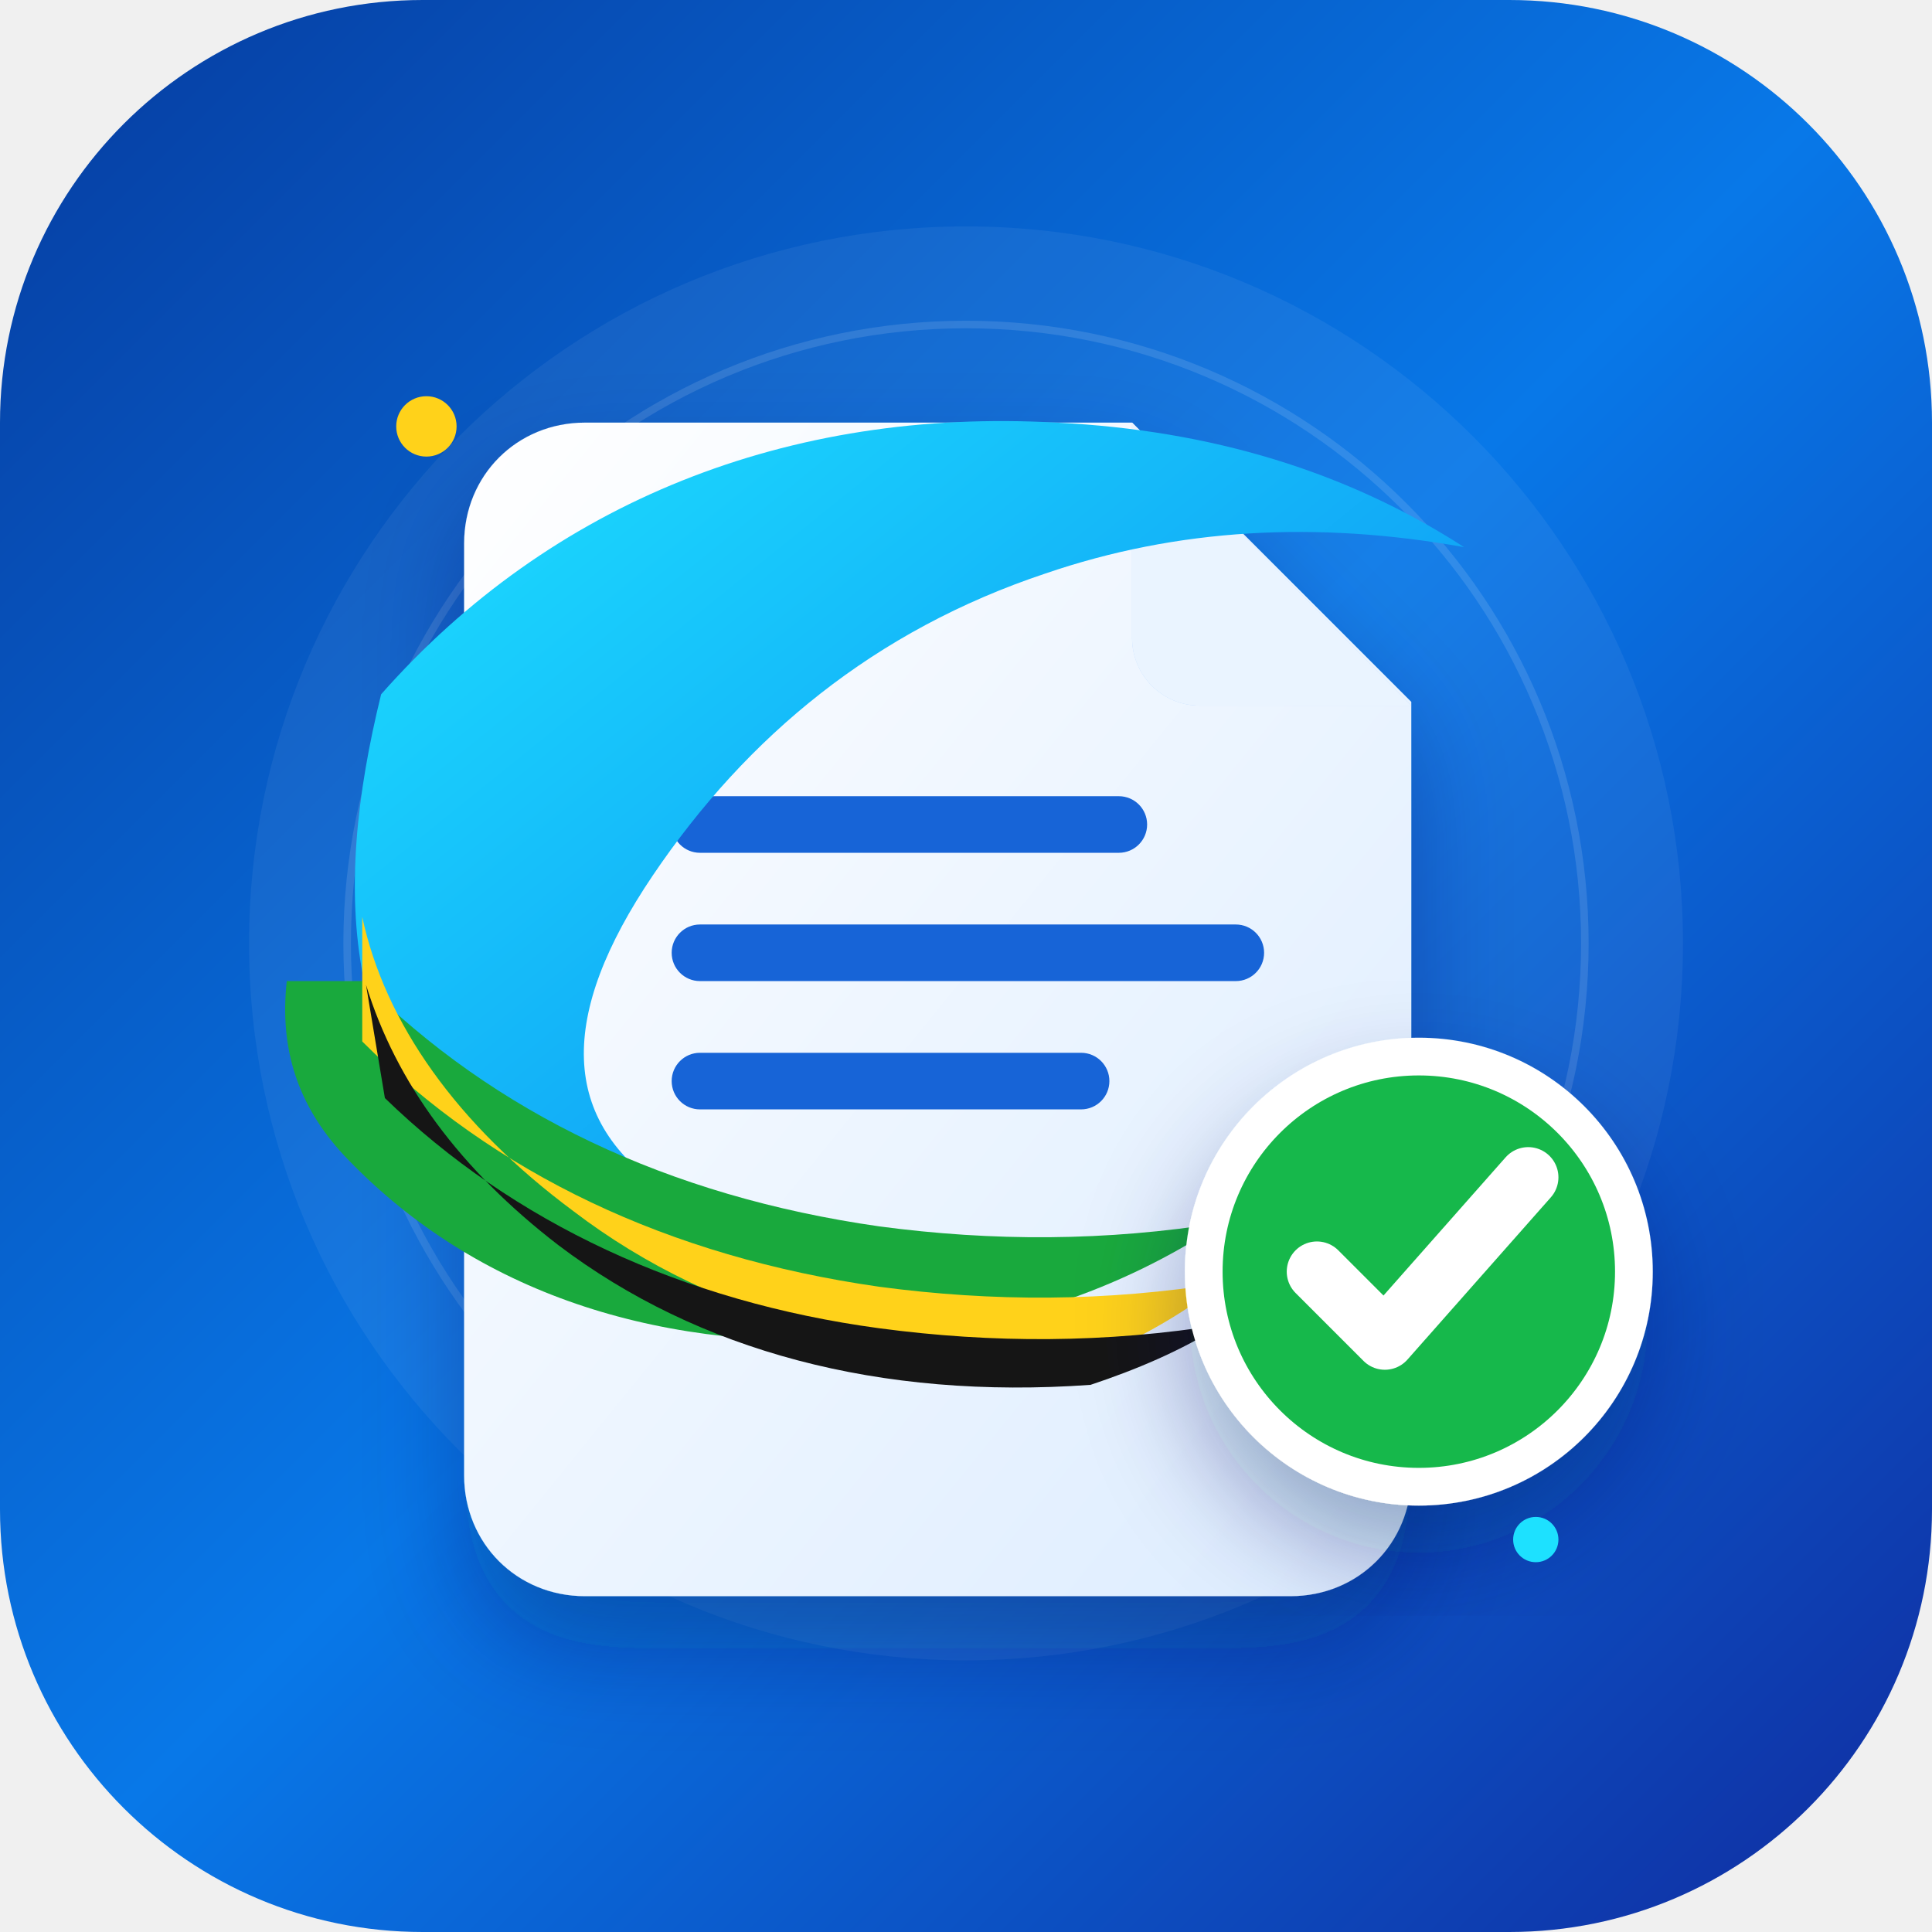
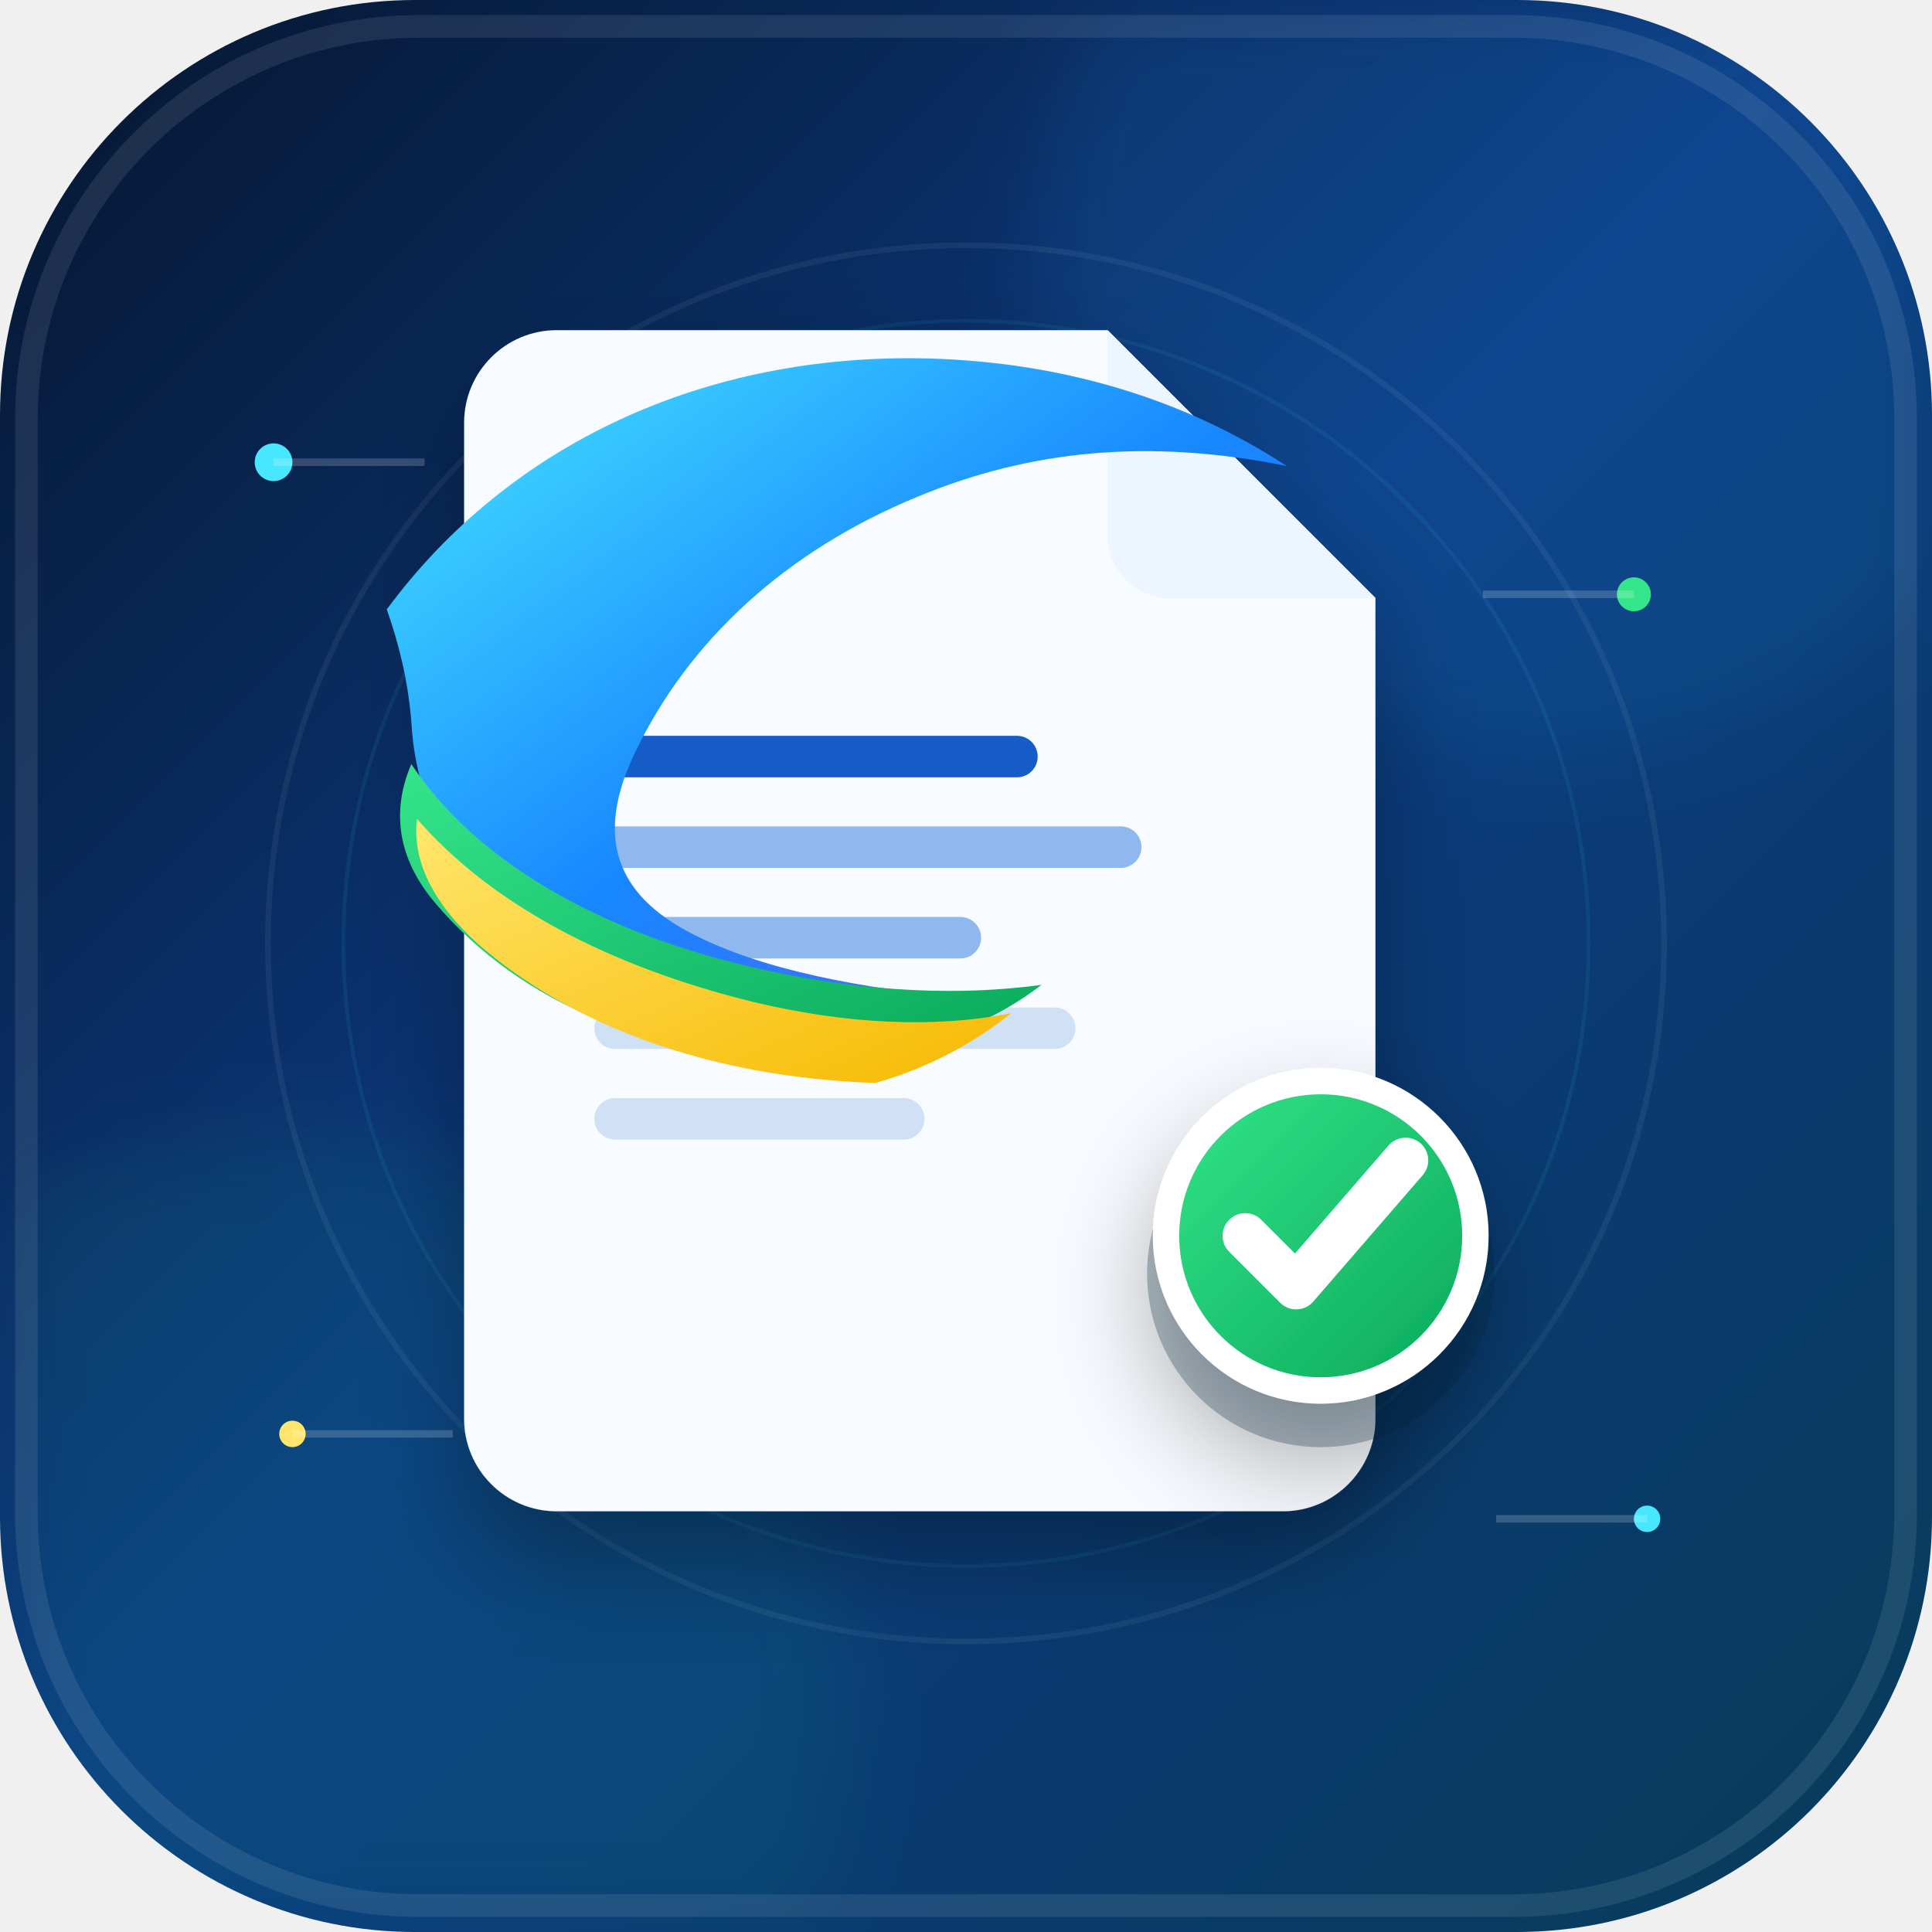
- <svg xmlns="http://www.w3.org/2000/svg" viewBox="0 0 512 512">
+ <svg xmlns="http://www.w3.org/2000/svg" viewBox="0 0 1024 1024">
  <defs>
    <linearGradient id="bg" x1="0" y1="0" x2="1" y2="1">
-       <stop offset="0" stop-color="#063b9f" />
-       <stop offset=".5" stop-color="#0878e8" />
-       <stop offset="1" stop-color="#102b9f" />
+       <stop offset="0" stop-color="#06152D" />
+       <stop offset=".48" stop-color="#0B3B82" />
+       <stop offset="1" stop-color="#073C58" />
    </linearGradient>
-     <linearGradient id="paper" x1="0" y1="0" x2="1" y2="1">
-       <stop offset="0" stop-color="#ffffff" />
-       <stop offset="1" stop-color="#dcecff" />
+     <linearGradient id="blue" x1="0" y1="0" x2="1" y2="1">
+       <stop offset="0" stop-color="#47E7FF" />
+       <stop offset=".52" stop-color="#1787FF" />
+       <stop offset="1" stop-color="#5A5CFF" />
    </linearGradient>
-     <linearGradient id="cyan" x1="0" y1="0" x2="1" y2="1">
-       <stop offset="0" stop-color="#1de1ff" />
-       <stop offset="1" stop-color="#087cf0" />
+     <linearGradient id="green" x1="0" y1="0" x2="1" y2="1">
+       <stop offset="0" stop-color="#35E58A" />
+       <stop offset="1" stop-color="#08A85A" />
+     </linearGradient>
+     <linearGradient id="gold" x1="0" y1="0" x2="1" y2="1">
+       <stop offset="0" stop-color="#FFE66B" />
+       <stop offset="1" stop-color="#F7B900" />
    </linearGradient>
    <filter id="shadow" x="-30%" y="-30%" width="160%" height="160%">
-       <feDropShadow dx="0" dy="14" stdDeviation="14" flood-color="#001b62" flood-opacity=".35" />
+       <feDropShadow dx="0" dy="26" stdDeviation="28" flood-color="#000" flood-opacity=".32" />
    </filter>
+     <filter id="soft" x="-40%" y="-40%" width="180%" height="180%">
+       <feGaussianBlur stdDeviation="22" />
+     </filter>
+     <clipPath id="round">
+       <rect width="1024" height="1024" rx="220" />
+     </clipPath>
  </defs>
-   <rect width="512" height="512" rx="112" fill="url(#bg)" />
-   <circle cx="256" cy="250" r="190" fill="#ffffff" opacity=".055" />
-   <circle cx="256" cy="250" r="164" fill="none" stroke="#ffffff" stroke-opacity=".12" stroke-width="2" />
-   <path d="M155 112h145l74 74v205c0 18-14 32-32 32H155c-18 0-32-14-32-32V144c0-18 14-32 32-32z" fill="url(#paper)" filter="url(#shadow)" />
-   <path d="M300 112v57c0 10 8 18 18 18h56" fill="#b8d7ff" />
-   <path d="M300 112l74 75h-56c-10 0-18-8-18-18z" fill="#eaf4ff" />
-   <rect x="178" y="211" width="126" height="15" rx="7.5" fill="#1764d7" />
-   <rect x="178" y="245" width="157" height="15" rx="7.5" fill="#1764d7" />
-   <rect x="178" y="279" width="116" height="15" rx="7.5" fill="#1764d7" />
-   <path d="M101 184c45-51 108-76 179-72 41 2 77 13 108 33-39-7-76-5-111 7-45 15-79 43-104 80-25 37-25 65 4 84 19 13 46 21 81 25-48 13-91 5-123-20-45-36-47-84-34-137z" fill="url(#cyan)" />
-   <path d="M96 260c35 35 81 57 137 65 30 4 60 4 91-1-27 18-59 29-96 31-57 3-104-14-137-49-12-13-17-28-15-46z" fill="#19a93d" />
-   <path d="M96 276c35 35 81 57 137 65 30 4 60 4 91-1-9 7-19 13-30 18-54 5-104-8-142-37-31-23-50-50-56-78z" fill="#ffd21a" />
-   <path d="M102 291c34 33 79 54 131 61 30 4 60 4 91-1-11 7-23 12-35 16-56 4-104-9-141-37-26-20-43-43-51-69z" fill="#151515" />
-   <circle cx="376" cy="337" r="57" fill="#18b84b" stroke="#ffffff" stroke-width="10" filter="url(#shadow)" />
-   <path d="M349 337l18 18 38-43" fill="none" stroke="#fff" stroke-width="16" stroke-linecap="round" stroke-linejoin="round" />
-   <circle cx="113" cy="113" r="8" fill="#ffd21a" />
-   <circle cx="407" cy="408" r="6" fill="#1de1ff" />
+   <g clip-path="url(#round)">
+     <rect width="1024" height="1024" fill="url(#bg)" />
+     <circle cx="820" cy="130" r="270" fill="#2AA8FF" opacity=".10" filter="url(#soft)" />
+     <circle cx="150" cy="900" r="300" fill="#18D58A" opacity=".08" filter="url(#soft)" />
+     <circle cx="512" cy="500" r="370" fill="none" stroke="#fff" stroke-opacity=".06" stroke-width="3" />
+     <circle cx="512" cy="500" r="330" fill="none" stroke="#42D9FF" stroke-opacity=".08" stroke-width="2" />
+     <g filter="url(#shadow)">
+       <path d="M295 175h292l142 142v435c0 27-22 49-49 49H295c-27 0-49-22-49-49V224c0-27 22-49 49-49z" fill="#F8FBFF" />
+       <path d="M587 175v108c0 19 15 34 34 34h108z" fill="#D9E9FF" />
+       <path d="M587 175l142 142H621c-19 0-34-15-34-34z" fill="#EDF5FF" />
+       <rect x="315" y="390" width="235" height="22" rx="11" fill="#155CC7" />
+       <rect x="315" y="438" width="290" height="22" rx="11" fill="#8FB8EE" />
+       <rect x="315" y="486" width="205" height="22" rx="11" fill="#8FB8EE" />
+       <rect x="315" y="534" width="255" height="22" rx="11" fill="#D0E0F5" />
+       <rect x="315" y="582" width="175" height="22" rx="11" fill="#D0E0F5" />
+     </g>
+     <path d="M205 323            C270 235 374 187 492 190            C566 192 630 213 682 247            C608 232 545 239 487 263            C416 292 365 340 337 398            C315 443 326 474 367 495            C404 514 455 524 520 530            C454 552 388 548 337 527            C262 496 221 445 218 382            C216 359 211 340 205 323Z" fill="url(#blue)" />
+     <path d="M218 405            C252 456 316 493 396 512            C447 524 500 529 552 522            C521 546 482 558 436 560            C348 563 276 532 231 479            C213 458 206 433 218 405Z" fill="url(#green)" />
+     <path d="M221 434            C260 479 322 512 399 531            C449 543 496 545 536 537            C516 553 492 566 464 574            C375 571 302 543 253 500            C232 481 218 458 221 434Z" fill="url(#gold)" />
+     <g filter="url(#shadow)">
+       <circle cx="700" cy="675" r="92" fill="#06152D" opacity=".28" />
+       <circle cx="700" cy="655" r="82" fill="url(#green)" stroke="#fff" stroke-width="14" />
+       <path d="M660 655l27 27 58-67" fill="none" stroke="#fff" stroke-width="24" stroke-linecap="round" stroke-linejoin="round" />
+     </g>
+     <circle cx="145" cy="245" r="10" fill="#47E7FF" />
+     <circle cx="866" cy="315" r="9" fill="#35E58A" />
+     <circle cx="155" cy="760" r="7" fill="#FFE66B" />
+     <circle cx="873" cy="805" r="7" fill="#47E7FF" />
+     <path d="M145 245h80M866 315h-80M155 760h85M873 805h-80" stroke="#fff" stroke-opacity=".18" stroke-width="4" />
+   </g>
+   <rect x="14" y="14" width="996" height="996" rx="208" fill="none" stroke="#fff" stroke-opacity=".09" stroke-width="12" />
</svg>
